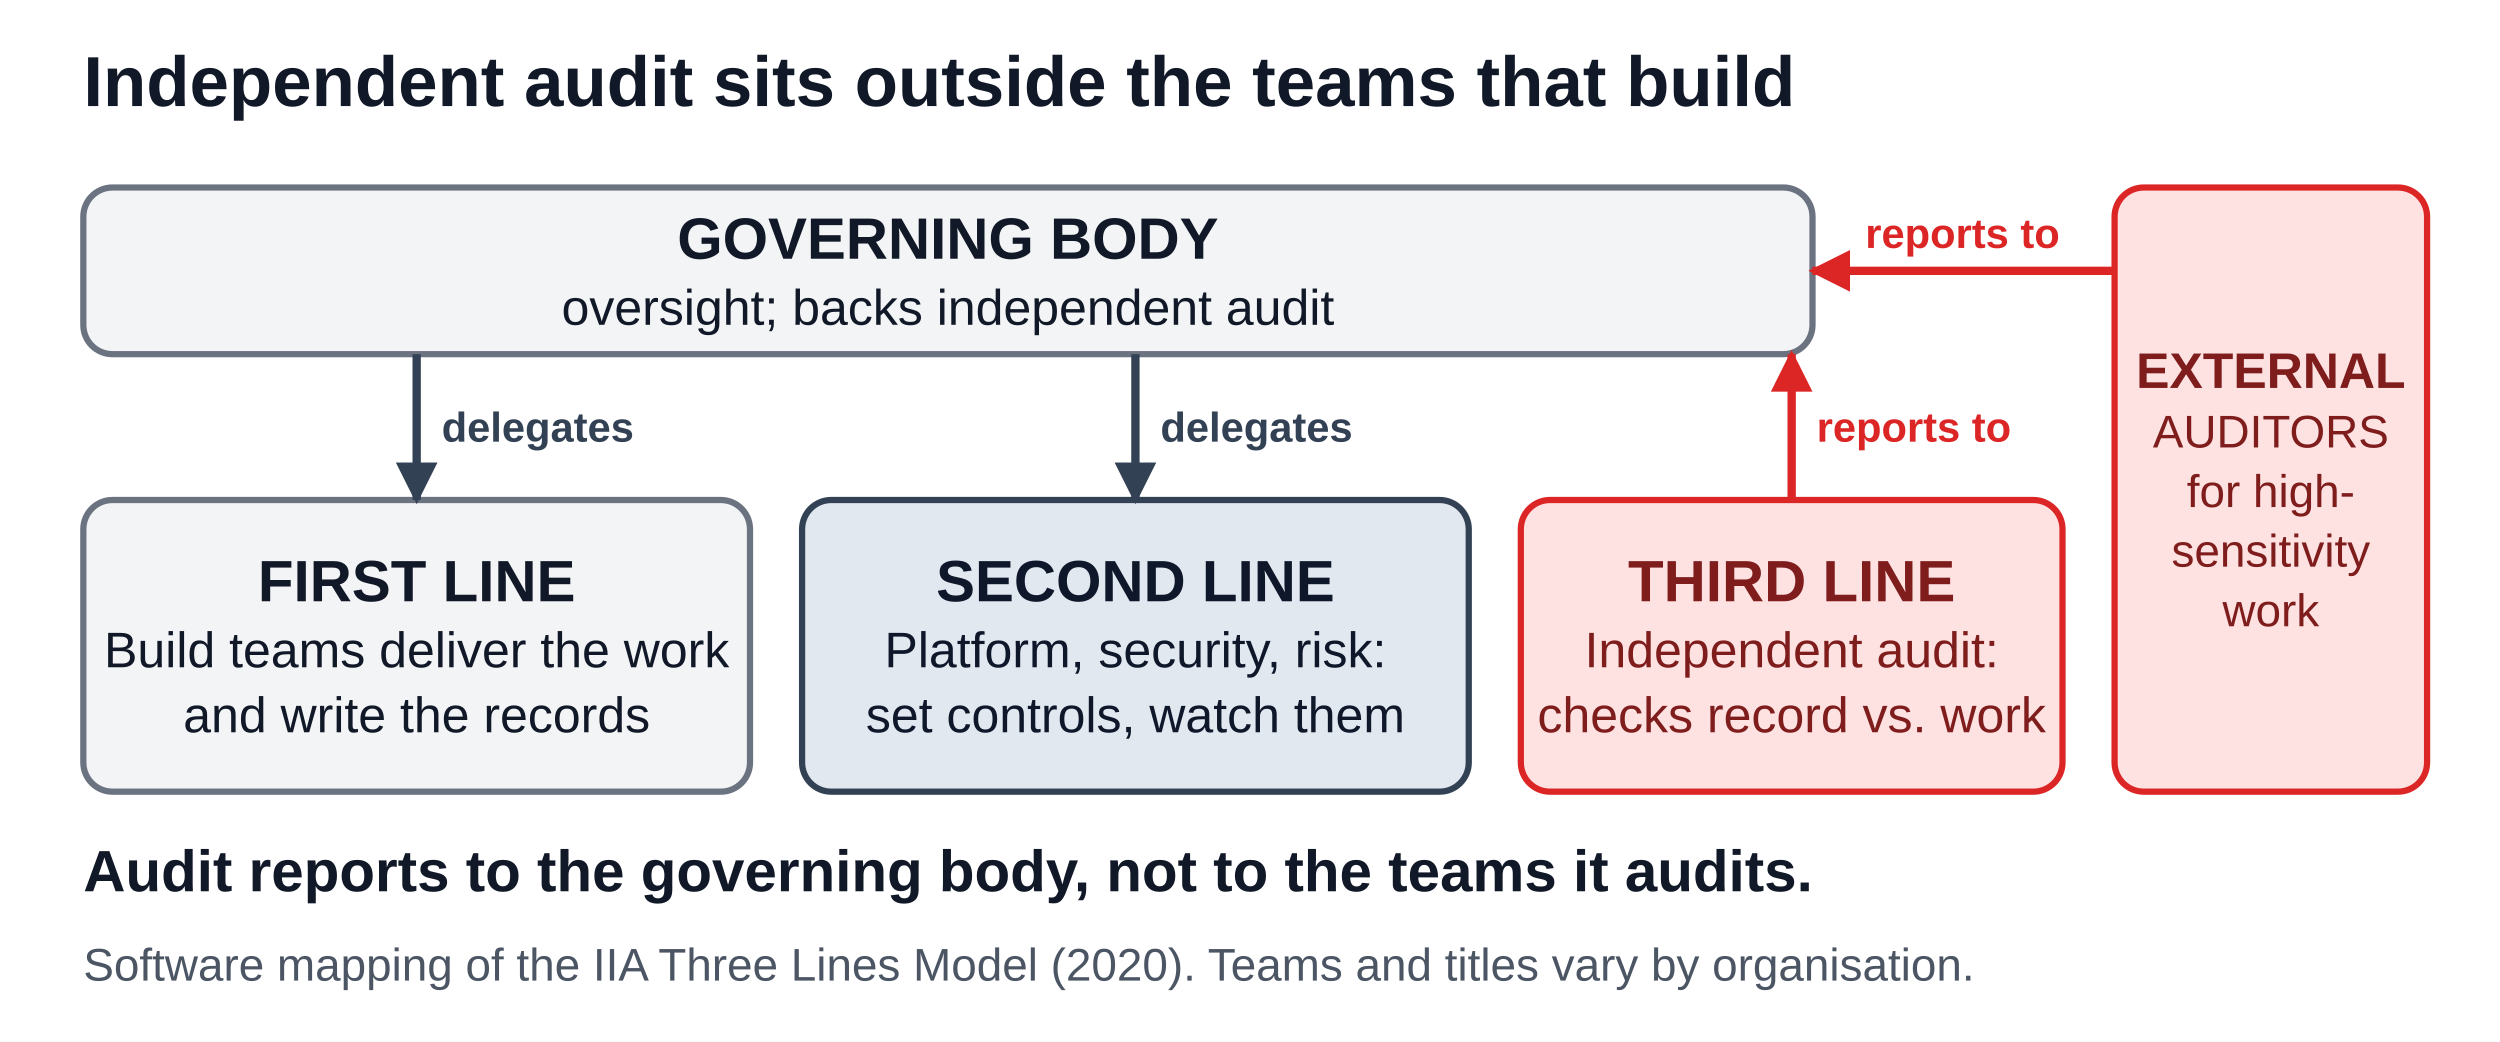
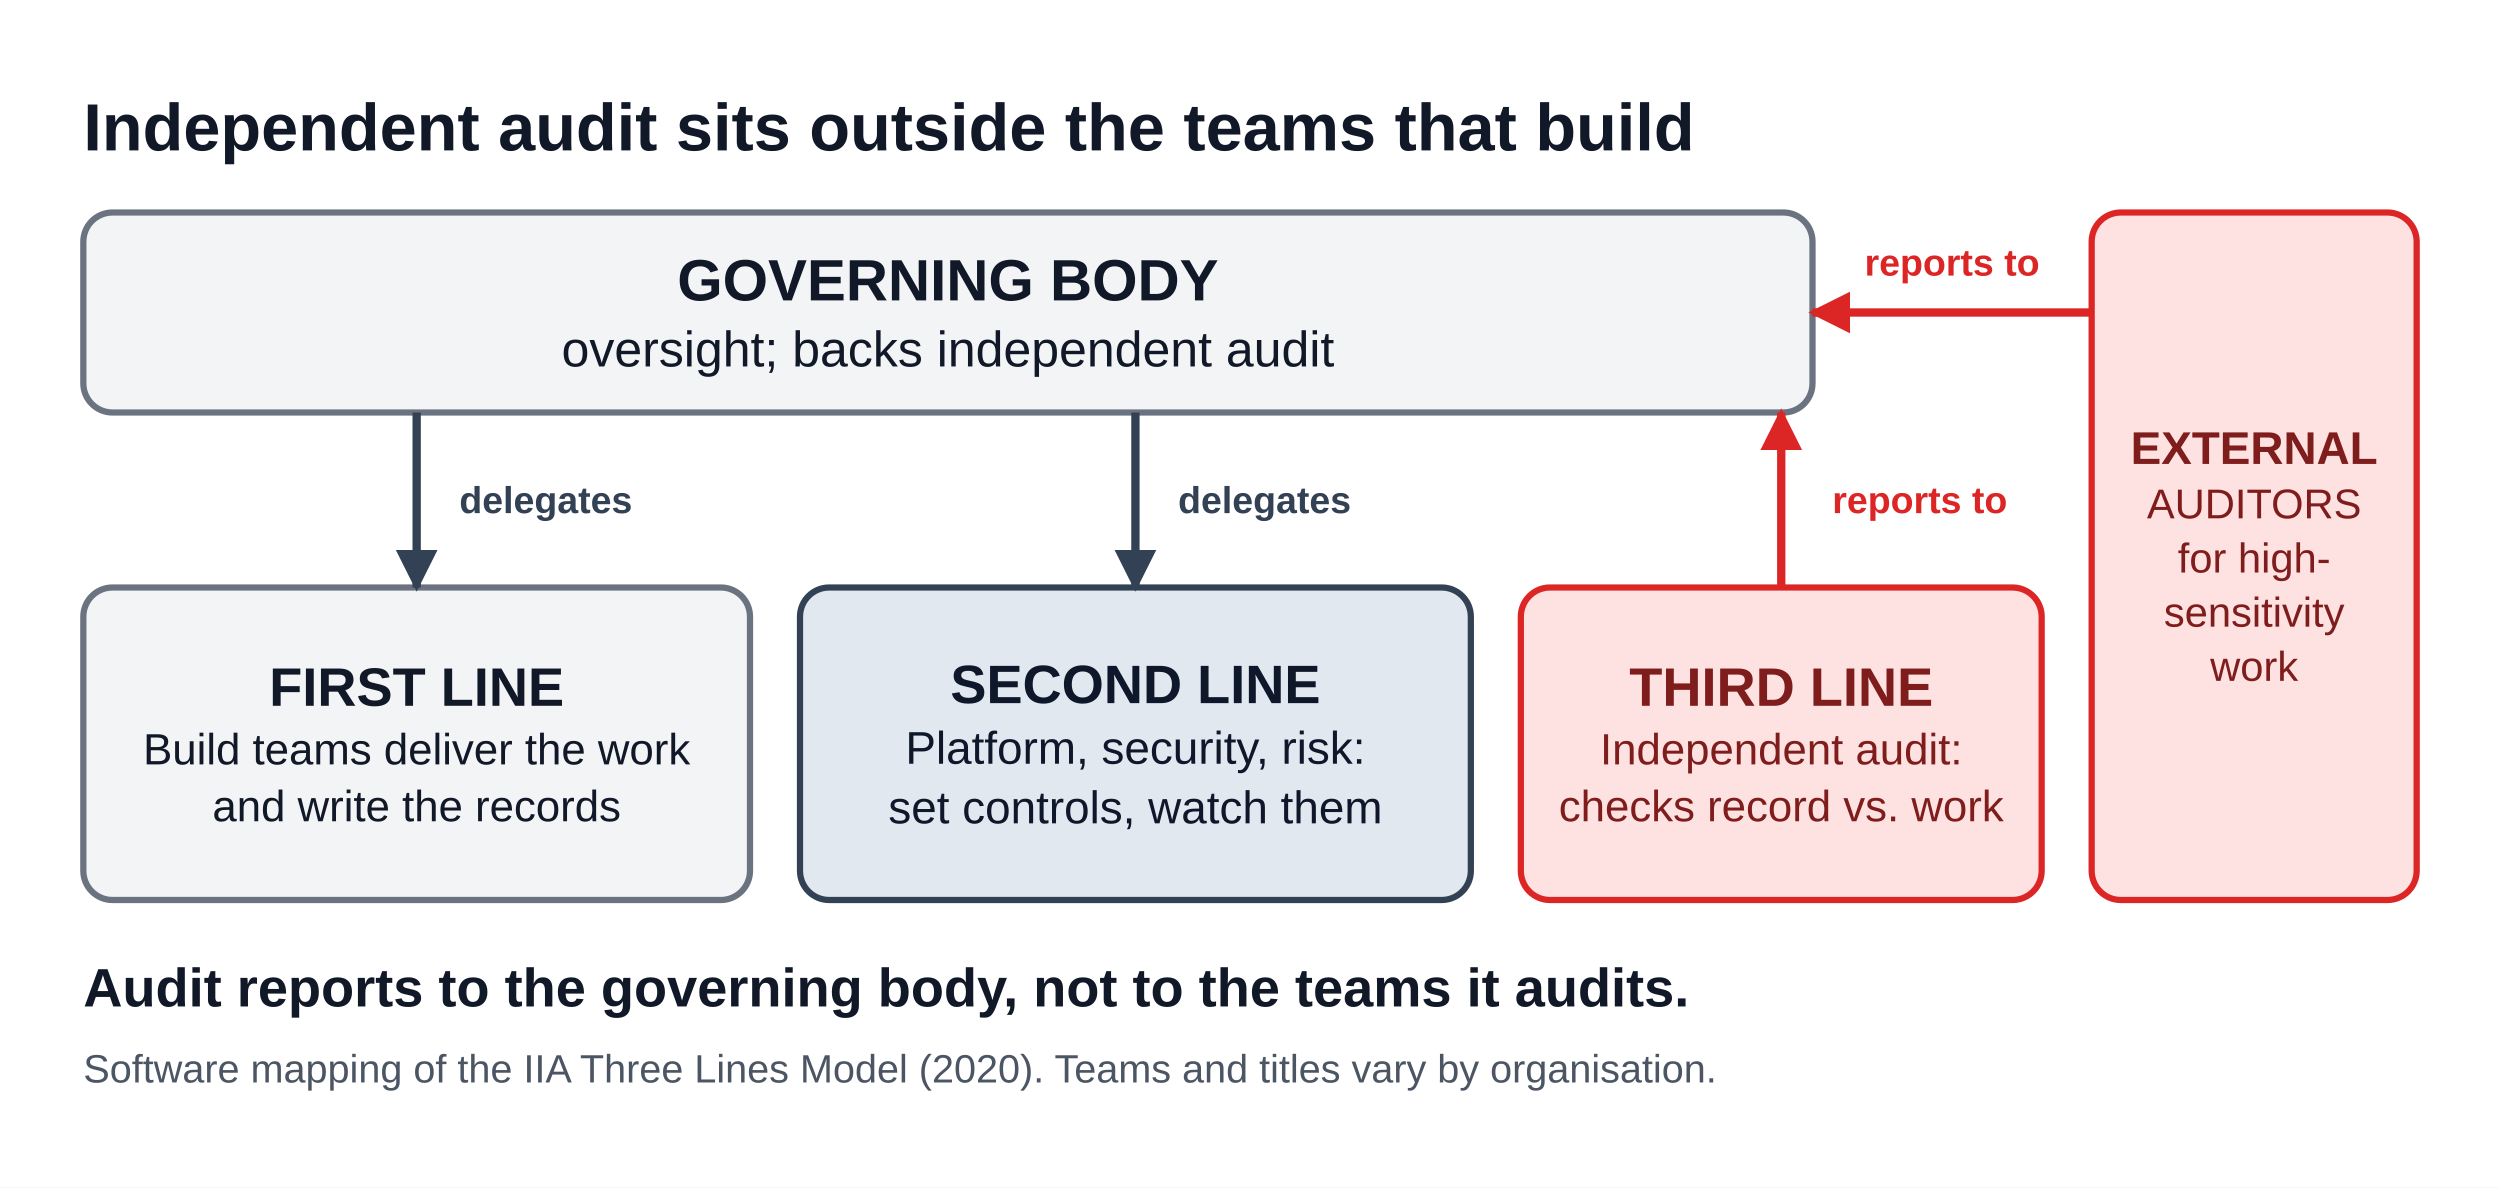
- <svg xmlns="http://www.w3.org/2000/svg" width="1200" height="500" viewBox="0 0 1200 500" font-family="Segoe UI, Arial, Helvetica, sans-serif">
+ <svg xmlns="http://www.w3.org/2000/svg" width="1200" height="570" viewBox="0 0 1200 570" font-family="Segoe UI, Arial, Helvetica, sans-serif">
  <defs>
    <marker id="m334155" viewBox="0 0 10 10" refX="9" refY="5" markerWidth="5" markerHeight="5" orient="auto-start-reverse">
      <path d="M0,0 L10,5 L0,10 z" fill="#334155" />
    </marker>
    <marker id="mDC2626" viewBox="0 0 10 10" refX="9" refY="5" markerWidth="5" markerHeight="5" orient="auto-start-reverse">
      <path d="M0,0 L10,5 L0,10 z" fill="#DC2626" />
    </marker>
  </defs>
-   <rect width="1200" height="500" fill="#FFFFFF" />
-   <text x="40" y="50.9" text-anchor="start" font-size="34" font-weight="700" fill="#111827">Independent audit sits outside the teams that build</text>
-   <rect x="40" y="90" width="830" height="80" rx="14" fill="#F3F4F6" fill-opacity="1" stroke="#6B7280" stroke-width="3" />
-   <text x="455.0" y="124.2" text-anchor="middle" font-size="28" font-weight="700" fill="#111827">GOVERNING BODY</text>
-   <text x="455.0" y="155.9" text-anchor="middle" font-size="24" font-weight="400" fill="#111827">oversight; backs independent audit</text>
-   <rect x="40" y="240" width="320" height="140" rx="14" fill="#F3F4F6" fill-opacity="1" stroke="#6B7280" stroke-width="3" />
-   <text x="200.0" y="288.6" text-anchor="middle" font-size="28" font-weight="700" fill="#111827">FIRST LINE</text>
-   <text x="200.0" y="320.3" text-anchor="middle" font-size="24" font-weight="400" fill="#111827">Build teams deliver the work</text>
-   <text x="200.0" y="351.5" text-anchor="middle" font-size="24" font-weight="400" fill="#111827">and write the records</text>
-   <rect x="385" y="240" width="320" height="140" rx="14" fill="#E2E8F0" fill-opacity="1" stroke="#334155" stroke-width="3" />
-   <text x="545.0" y="288.6" text-anchor="middle" font-size="28" font-weight="700" fill="#0F172A">SECOND LINE</text>
-   <text x="545.0" y="320.3" text-anchor="middle" font-size="24" font-weight="400" fill="#0F172A">Platform, security, risk:</text>
-   <text x="545.0" y="351.5" text-anchor="middle" font-size="24" font-weight="400" fill="#0F172A">set controls, watch them</text>
-   <rect x="730" y="240" width="260" height="140" rx="14" fill="#FEE2E2" fill-opacity="1" stroke="#DC2626" stroke-width="3" />
-   <text x="860.0" y="288.6" text-anchor="middle" font-size="28" font-weight="700" fill="#7F1D1D">THIRD LINE</text>
-   <text x="860.0" y="320.3" text-anchor="middle" font-size="24" font-weight="400" fill="#7F1D1D">Independent audit:</text>
-   <text x="860.0" y="351.5" text-anchor="middle" font-size="24" font-weight="400" fill="#7F1D1D">checks record vs. work</text>
-   <rect x="1015" y="90" width="150" height="290" rx="14" fill="#FEE2E2" fill-opacity="1" stroke="#DC2626" stroke-width="3" />
-   <text x="1090.0" y="186.2" text-anchor="middle" font-size="24" font-weight="700" fill="#7F1D1D">EXTERNAL</text>
-   <text x="1090.0" y="214.8" text-anchor="middle" font-size="22" font-weight="400" fill="#7F1D1D">AUDITORS</text>
-   <text x="1090.0" y="243.4" text-anchor="middle" font-size="22" font-weight="400" fill="#7F1D1D">for high-</text>
-   <text x="1090.0" y="272.0" text-anchor="middle" font-size="22" font-weight="400" fill="#7F1D1D">sensitivity</text>
-   <text x="1090.0" y="300.6" text-anchor="middle" font-size="22" font-weight="400" fill="#7F1D1D">work</text>
-   <polyline points="200,170 200,240" fill="none" stroke="#334155" stroke-width="4" stroke-linejoin="round" marker-end="url(#m334155)" />
-   <text x="212" y="212.0" text-anchor="start" font-size="20" font-weight="700" fill="#334155">delegates</text>
-   <polyline points="545,170 545,240" fill="none" stroke="#334155" stroke-width="4" stroke-linejoin="round" marker-end="url(#m334155)" />
-   <text x="557" y="212.0" text-anchor="start" font-size="20" font-weight="700" fill="#334155">delegates</text>
-   <polyline points="860,240 860,170" fill="none" stroke="#DC2626" stroke-width="4" stroke-linejoin="round" marker-end="url(#mDC2626)" />
-   <text x="872" y="212.0" text-anchor="start" font-size="20" font-weight="700" fill="#DC2626">reports to</text>
-   <polyline points="1015,130 870,130" fill="none" stroke="#DC2626" stroke-width="4" stroke-linejoin="round" marker-end="url(#mDC2626)" />
-   <text x="942.0" y="119.0" text-anchor="middle" font-size="20" font-weight="700" fill="#DC2626">reports to</text>
-   <text x="40" y="427.8" text-anchor="start" font-size="28" font-weight="700" fill="#111827">Audit reports to the governing body, not to the teams it audits.</text>
-   <text x="40" y="470.7" text-anchor="start" font-size="22" font-weight="400" fill="#4B5563">Software mapping of the IIA Three Lines Model (2020). Teams and titles vary by organisation.</text>
+   <rect width="1200" height="570" fill="#FFFFFF" />
+   <text x="40" y="72.2" text-anchor="start" font-size="32" font-weight="700" fill="#111827">Independent audit sits outside the teams that build</text>
+   <rect x="40" y="102" width="830" height="96" rx="14" fill="#F3F4F6" fill-opacity="1" stroke="#6B7280" stroke-width="3" />
+   <text x="455.0" y="144.2" text-anchor="middle" font-size="28" font-weight="700" fill="#111827">GOVERNING BODY</text>
+   <text x="455.0" y="175.9" text-anchor="middle" font-size="24" font-weight="400" fill="#111827">oversight; backs independent audit</text>
+   <rect x="40" y="282" width="320" height="150" rx="14" fill="#F3F4F6" fill-opacity="1" stroke="#6B7280" stroke-width="3" />
+   <text x="200.0" y="338.8" text-anchor="middle" font-size="26" font-weight="700" fill="#111827">FIRST LINE</text>
+   <text x="200.0" y="366.9" text-anchor="middle" font-size="21" font-weight="400" fill="#111827">Build teams deliver the work</text>
+   <text x="200.0" y="394.2" text-anchor="middle" font-size="21" font-weight="400" fill="#111827">and write the records</text>
+   <rect x="384" y="282" width="322" height="150" rx="14" fill="#E2E8F0" fill-opacity="1" stroke="#334155" stroke-width="3" />
+   <text x="545.0" y="337.5" text-anchor="middle" font-size="26" font-weight="700" fill="#0F172A">SECOND LINE</text>
+   <text x="545.0" y="366.6" text-anchor="middle" font-size="22" font-weight="400" fill="#0F172A">Platform, security, risk:</text>
+   <text x="545.0" y="395.2" text-anchor="middle" font-size="22" font-weight="400" fill="#0F172A">set controls, watch them</text>
+   <rect x="730" y="282" width="250" height="150" rx="14" fill="#FEE2E2" fill-opacity="1" stroke="#DC2626" stroke-width="3" />
+   <text x="855.0" y="338.8" text-anchor="middle" font-size="26" font-weight="700" fill="#7F1D1D">THIRD LINE</text>
+   <text x="855.0" y="366.9" text-anchor="middle" font-size="21" font-weight="400" fill="#7F1D1D">Independent audit:</text>
+   <text x="855.0" y="394.2" text-anchor="middle" font-size="21" font-weight="400" fill="#7F1D1D">checks record vs. work</text>
+   <rect x="1004" y="102" width="156" height="330" rx="14" fill="#FEE2E2" fill-opacity="1" stroke="#DC2626" stroke-width="3" />
+   <text x="1082.0" y="222.7" text-anchor="middle" font-size="22" font-weight="700" fill="#7F1D1D">EXTERNAL</text>
+   <text x="1082.0" y="248.8" text-anchor="middle" font-size="20" font-weight="400" fill="#7F1D1D">AUDITORS</text>
+   <text x="1082.0" y="274.8" text-anchor="middle" font-size="20" font-weight="400" fill="#7F1D1D">for high-</text>
+   <text x="1082.0" y="300.8" text-anchor="middle" font-size="20" font-weight="400" fill="#7F1D1D">sensitivity</text>
+   <text x="1082.0" y="326.8" text-anchor="middle" font-size="20" font-weight="400" fill="#7F1D1D">work</text>
+   <polyline points="200,198 200,282" fill="none" stroke="#334155" stroke-width="4" stroke-linejoin="round" marker-end="url(#m334155)" />
+   <rect x="214" y="227" width="96" height="26" rx="6" fill="#FFFFFF" />
+   <text x="262.0" y="246.3" text-anchor="middle" font-size="18" font-weight="700" fill="#334155">delegates</text>
+   <polyline points="545,198 545,282" fill="none" stroke="#334155" stroke-width="4" stroke-linejoin="round" marker-end="url(#m334155)" />
+   <rect x="559" y="227" width="96" height="26" rx="6" fill="#FFFFFF" />
+   <text x="607.0" y="246.3" text-anchor="middle" font-size="18" font-weight="700" fill="#334155">delegates</text>
+   <polyline points="855,282 855,198" fill="none" stroke="#DC2626" stroke-width="4" stroke-linejoin="round" marker-end="url(#mDC2626)" />
+   <rect x="869" y="227" width="105" height="26" rx="6" fill="#FFFFFF" />
+   <text x="921.5" y="246.3" text-anchor="middle" font-size="18" font-weight="700" fill="#DC2626">reports to</text>
+   <polyline points="1004,150 870,150" fill="none" stroke="#DC2626" stroke-width="4" stroke-linejoin="round" marker-end="url(#mDC2626)" />
+   <rect x="884.5" y="113" width="105" height="26" rx="6" fill="#FFFFFF" />
+   <text x="937.0" y="132.3" text-anchor="middle" font-size="18" font-weight="700" fill="#DC2626">reports to</text>
+   <text x="40" y="483.1" text-anchor="start" font-size="26" font-weight="700" fill="#111827">Audit reports to the governing body, not to the teams it audits.</text>
+   <text x="40" y="519.6" text-anchor="start" font-size="19" font-weight="400" fill="#4B5563">Software mapping of the IIA Three Lines Model (2020). Teams and titles vary by organisation.</text>
</svg>
